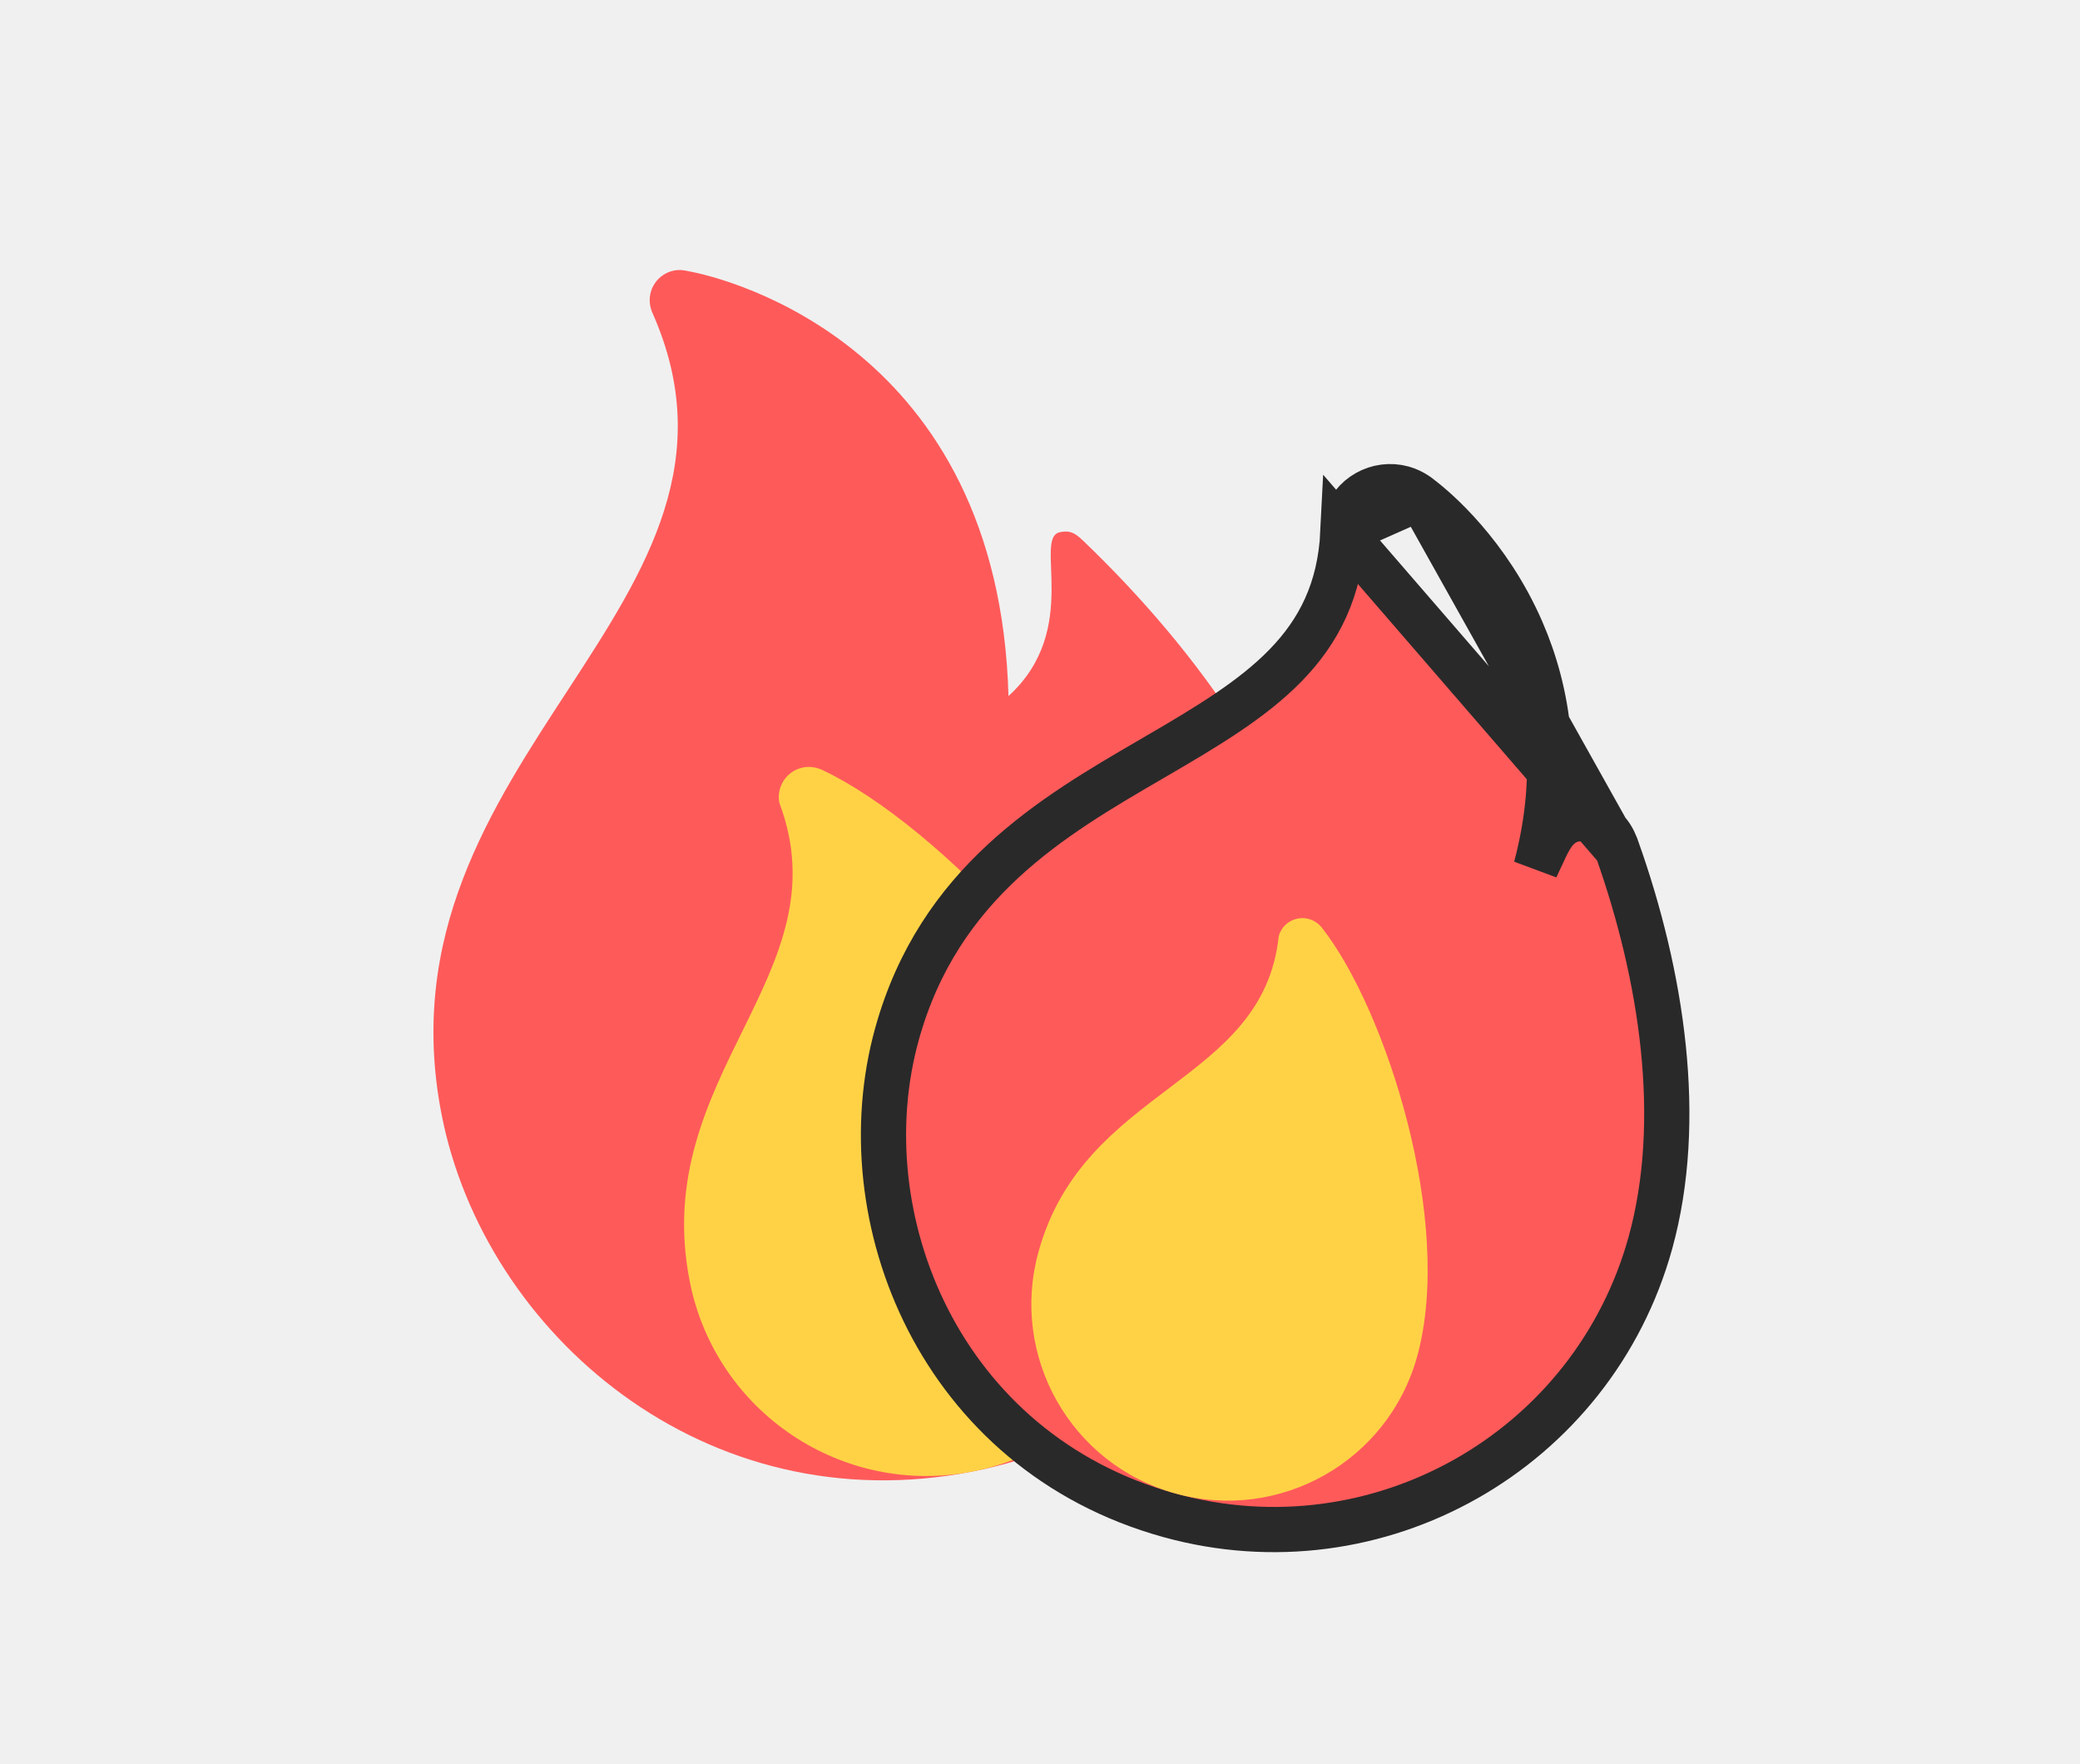
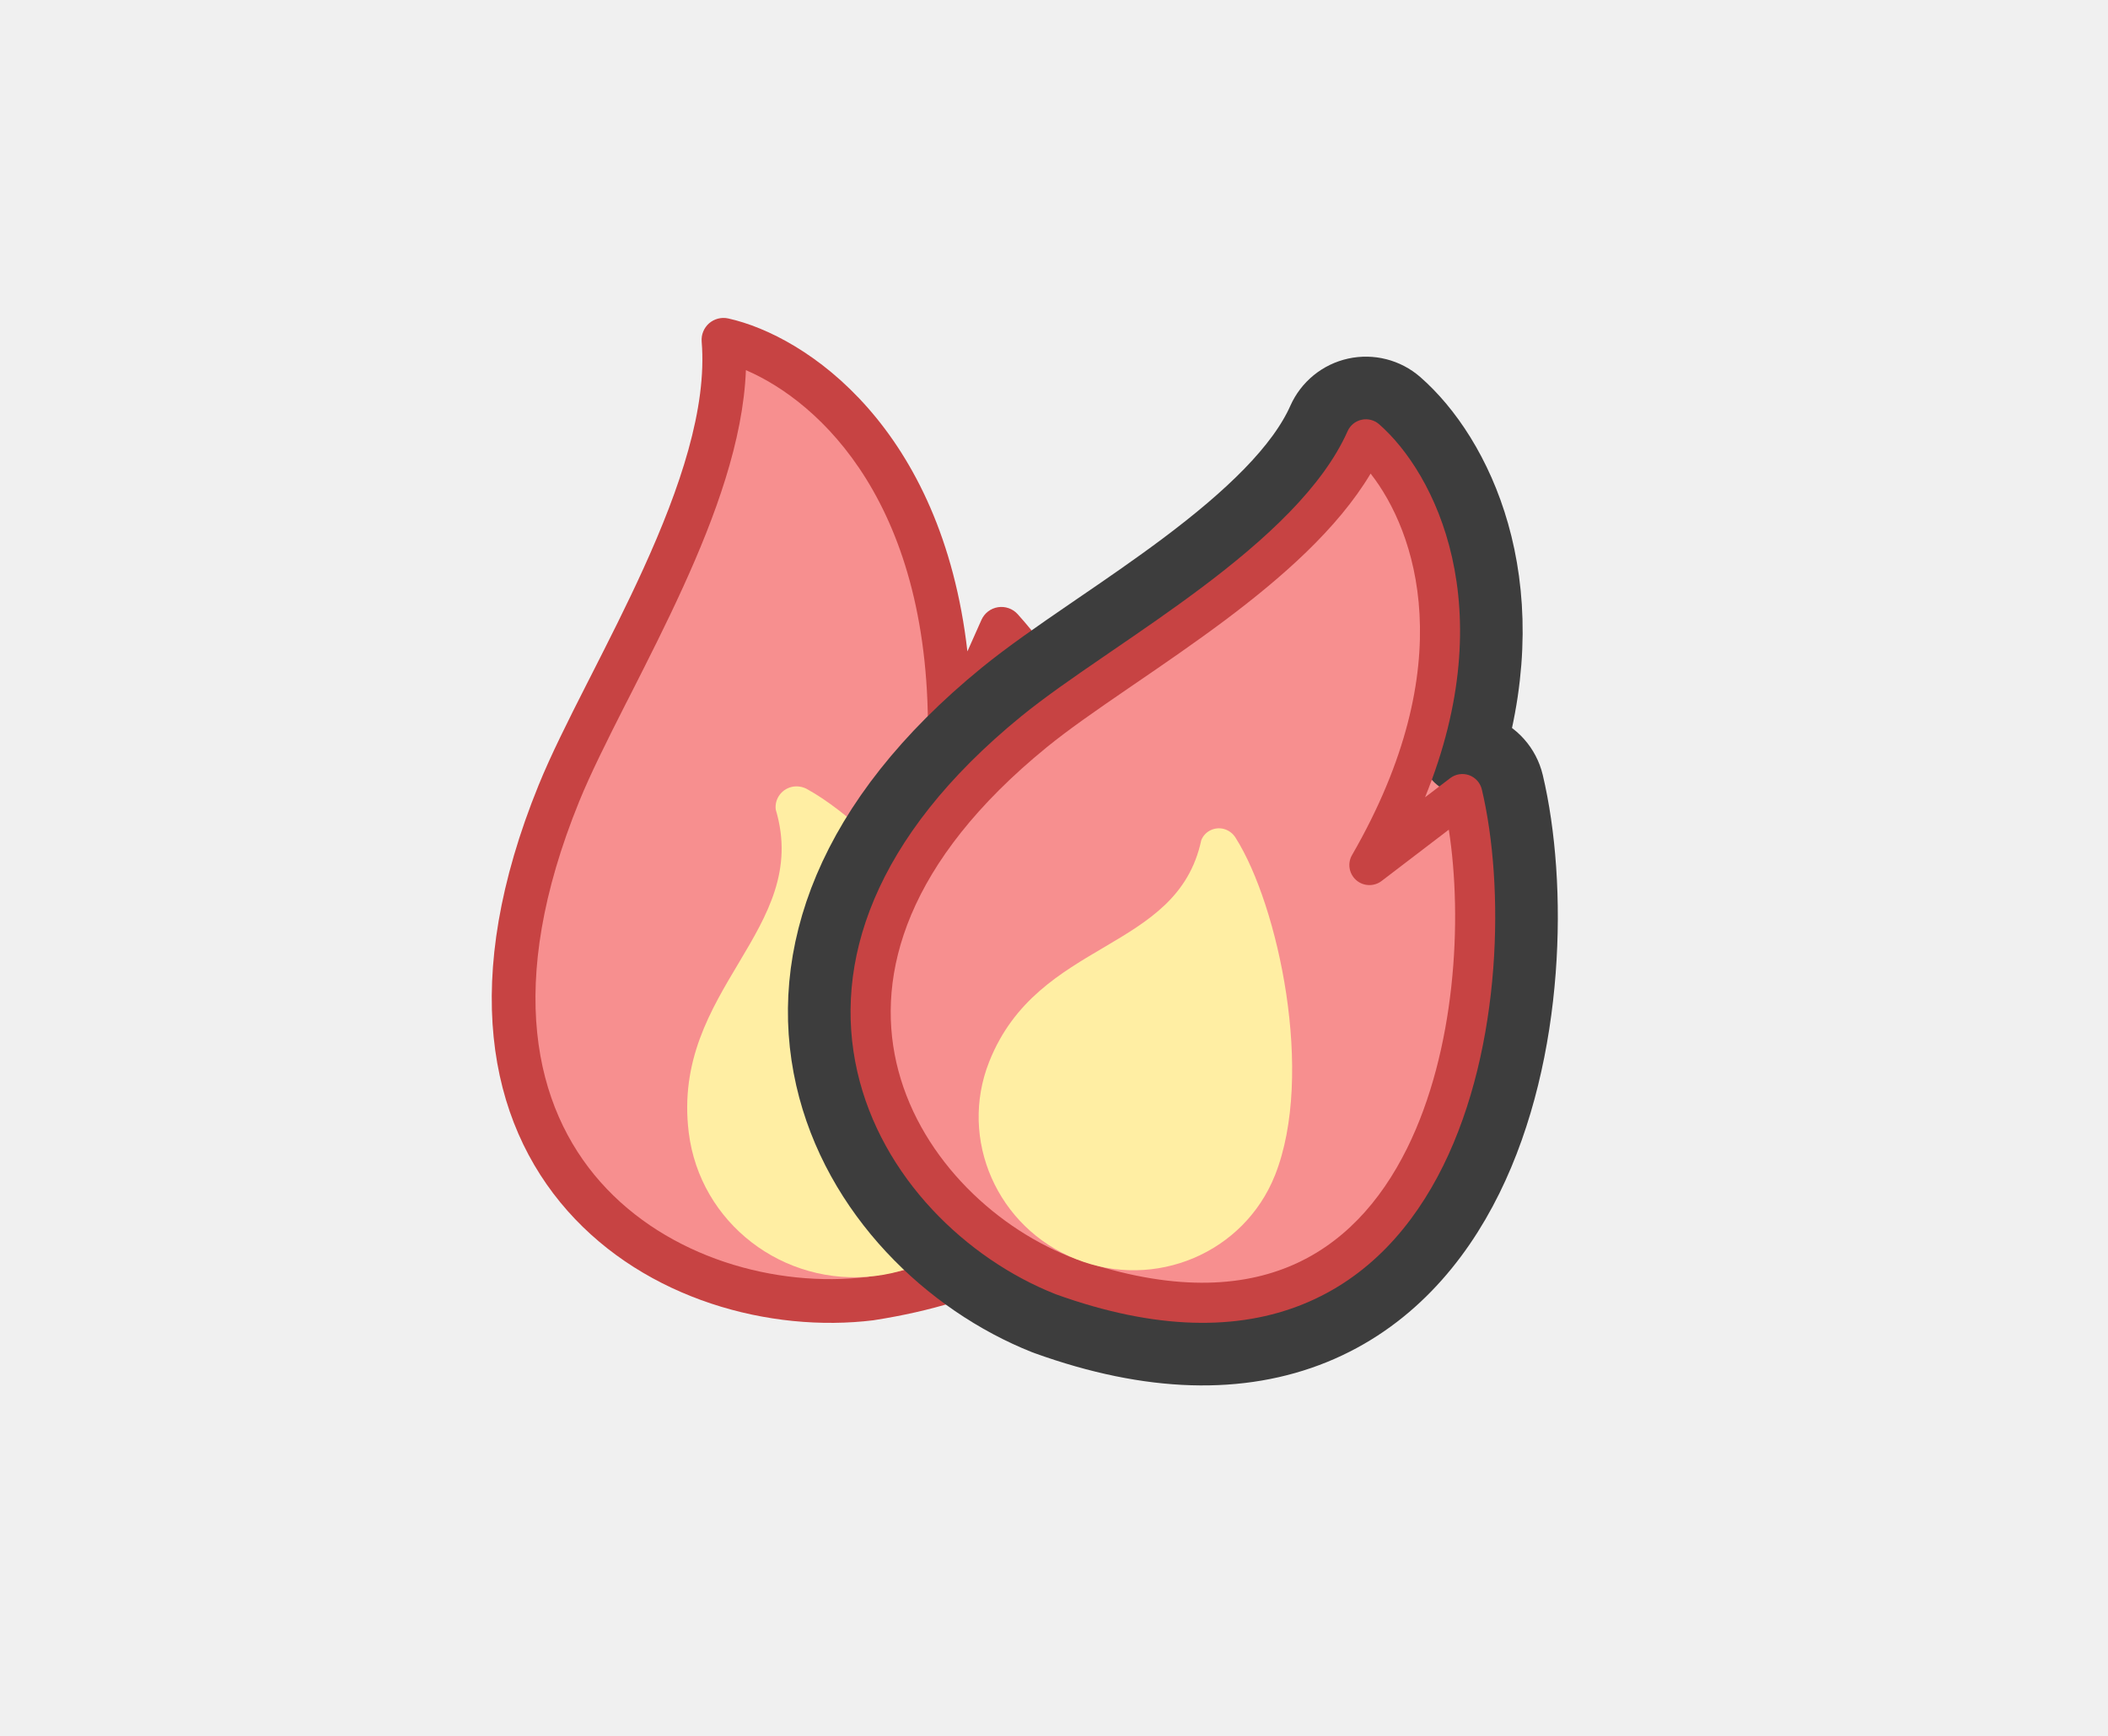
- <svg xmlns="http://www.w3.org/2000/svg" width="46" height="39" viewBox="0 0 46 39" fill="none">
-   <path d="M14.427 6.914C14.409 6.878 14.39 6.815 14.381 6.767C14.309 6.406 14.544 6.055 14.905 5.983C15.059 5.953 15.178 5.989 15.223 5.997C16.085 6.151 22.09 7.653 22.303 15.392C23.927 13.916 22.84 11.887 23.443 11.768C23.67 11.723 23.779 11.789 23.957 11.96C26.546 14.44 28.754 17.572 29.39 20.785C30.463 26.202 26.941 31.464 21.523 32.537C15.566 33.716 10.72 29.461 9.771 24.67C8.193 16.7 17.294 13.368 14.427 6.914Z" fill="#FF5A5A" />
-   <path d="M18.193 17.031C18.193 17.031 18.001 16.924 17.761 16.971C17.4 17.043 17.165 17.393 17.236 17.755C18.667 21.549 14.349 23.763 15.255 28.341C15.827 31.23 18.634 33.109 21.523 32.537C24.412 31.965 26.291 29.158 25.719 26.269C24.98 22.541 20.712 18.215 18.193 17.031Z" fill="#FFD246" />
-   <g clip-path="url(#clip0_962_387)">
-     <path d="M31.414 11.007L31.414 11.007C31.742 11.253 32.91 12.245 33.648 13.94C34.234 15.284 34.537 17.047 33.97 19.183C34.013 19.095 34.052 19.009 34.091 18.923L34.096 18.914C34.143 18.81 34.195 18.695 34.25 18.596C34.301 18.502 34.383 18.366 34.509 18.264C34.664 18.137 34.88 18.065 35.12 18.132C35.276 18.175 35.432 18.251 35.559 18.398C35.67 18.527 35.726 18.675 35.761 18.774L31.414 11.007ZM31.414 11.007C31.423 11.014 31.259 10.865 31.022 10.799C30.467 10.646 29.892 10.971 29.738 11.526C29.723 11.581 29.702 11.675 29.7 11.768M31.414 11.007L29.7 11.768M29.7 11.768C29.574 14.331 27.811 15.418 25.567 16.724C25.53 16.746 25.493 16.767 25.456 16.789C23.283 18.053 20.764 19.518 19.836 22.87C18.711 26.932 20.791 32.105 25.86 33.508C30.462 34.782 35.225 32.085 36.499 27.484C37.249 24.773 36.755 21.573 35.761 18.774C35.761 18.774 35.761 18.774 35.761 18.774L29.7 11.768Z" fill="#FF5A5A" stroke="#292929" />
-     <path d="M29.241 20.524C29.241 20.524 29.14 20.375 28.948 20.322C28.659 20.242 28.36 20.412 28.28 20.7C27.934 23.985 23.981 24.017 22.967 27.681C22.327 29.992 23.682 32.386 25.994 33.026C28.306 33.666 30.7 32.311 31.34 29.999C32.166 27.016 30.641 22.307 29.241 20.524Z" fill="#FFD246" />
-   </g>
-   <defs>
-     <clipPath id="clip0_962_387">
-       <rect width="26.064" height="26.064" fill="white" transform="translate(19.9551 6) rotate(15.4771)" />
-     </clipPath>
-   </defs>
+ <svg xmlns="http://www.w3.org/2000/svg" width="51" height="42" viewBox="0 0 51 42" fill="none">
+   <path d="M13.521 19.197C9.81 28.325 16.34 32.001 21.066 31.419C31.877 29.735 27.589 18.948 24.227 15.214L22.975 18.034C23.128 11.191 19.391 8.642 17.503 8.222C17.794 11.741 14.662 16.391 13.521 19.197Z" fill="#F78F8F" />
+   <path fill-rule="evenodd" clip-rule="evenodd" d="M17.155 7.823C17.282 7.713 17.454 7.669 17.618 7.705C19.524 8.129 22.786 10.359 23.405 15.761L23.744 15C23.817 14.836 23.967 14.72 24.144 14.692C24.321 14.664 24.501 14.727 24.621 14.86C26.364 16.797 28.343 20.54 28.49 24.063C28.564 25.84 28.173 27.602 27.004 29.036C25.833 30.471 23.94 31.507 21.148 31.942C21.142 31.943 21.137 31.944 21.131 31.945C18.628 32.252 15.629 31.441 13.733 29.3C11.805 27.122 11.122 23.692 13.031 18.997C13.326 18.272 13.746 17.435 14.194 16.553C14.23 16.482 14.266 16.411 14.303 16.339C14.722 15.513 15.164 14.644 15.567 13.757C16.454 11.809 17.109 9.877 16.976 8.266C16.962 8.098 17.029 7.934 17.155 7.823ZM18.046 8.956C17.981 10.658 17.303 12.5 16.53 14.196C16.117 15.104 15.665 15.993 15.248 16.816C15.21 16.888 15.174 16.961 15.137 17.032C14.686 17.922 14.287 18.718 14.011 19.396C12.209 23.829 12.935 26.802 14.526 28.598C16.147 30.429 18.771 31.166 20.993 30.895C23.602 30.487 25.224 29.544 26.184 28.367C27.146 27.188 27.5 25.704 27.433 24.107C27.313 21.231 25.831 18.122 24.364 16.209L23.458 18.249C23.356 18.479 23.105 18.606 22.859 18.55C22.613 18.495 22.44 18.274 22.446 18.022C22.576 12.202 19.814 9.714 18.046 8.956Z" fill="#C74343" />
+   <path d="M19.535 19.098C19.535 19.098 19.395 19.008 19.21 19.03C18.932 19.064 18.734 19.314 18.768 19.588C19.637 22.502 16.236 23.927 16.663 27.4C16.932 29.591 18.953 31.146 21.177 30.873C23.401 30.599 24.985 28.601 24.715 26.409C24.368 23.582 21.377 20.119 19.535 19.098Z" fill="#FFEEA3" />
+   <path d="M25.338 31.788C25.348 31.791 25.358 31.795 25.368 31.799C27.888 32.707 30.003 32.73 31.726 32.03C33.446 31.331 34.616 29.975 35.377 28.434C36.873 25.405 36.924 21.396 36.352 18.982C36.274 18.653 36.035 18.385 35.715 18.271C35.612 18.234 35.505 18.215 35.398 18.213C36.606 14.068 35.093 11.092 33.705 9.877C33.466 9.668 33.141 9.585 32.831 9.653C32.521 9.721 32.261 9.933 32.132 10.224C31.589 11.446 30.311 12.645 28.745 13.819C28.039 14.348 27.311 14.847 26.608 15.327C26.548 15.369 26.488 15.41 26.427 15.451C25.683 15.961 24.959 16.461 24.383 16.931C20.675 19.956 19.591 23.2 20.239 26.042C20.866 28.793 23.062 30.884 25.338 31.788Z" fill="#F78F8F" stroke="#3D3D3D" stroke-width="2" stroke-linejoin="round" />
+   <path fill-rule="evenodd" clip-rule="evenodd" d="M32.942 10.156C33.092 10.123 33.25 10.163 33.366 10.265C34.713 11.444 36.356 14.674 34.477 19.291L35.085 18.828C35.215 18.728 35.388 18.701 35.542 18.756C35.697 18.811 35.813 18.941 35.851 19.101C36.402 21.426 36.347 25.308 34.916 28.207C34.194 29.669 33.104 30.915 31.532 31.553C29.959 32.193 27.98 32.193 25.543 31.315C25.538 31.313 25.533 31.311 25.528 31.309C23.379 30.456 21.323 28.484 20.741 25.927C20.148 23.327 21.107 20.268 24.708 17.331C25.265 16.877 25.971 16.388 26.719 15.876C26.779 15.835 26.84 15.793 26.901 15.751C27.601 15.272 28.339 14.767 29.054 14.231C30.625 13.054 32.001 11.787 32.603 10.433C32.665 10.292 32.791 10.189 32.942 10.156ZM33.16 11.459C32.359 12.8 31.003 13.983 29.636 15.008C28.903 15.556 28.149 16.073 27.451 16.55C27.389 16.593 27.328 16.635 27.267 16.676C26.512 17.193 25.841 17.659 25.322 18.082C21.921 20.856 21.198 23.567 21.687 25.712C22.185 27.898 23.973 29.645 25.879 30.405C28.157 31.224 29.877 31.179 31.167 30.654C32.459 30.129 33.397 29.091 34.046 27.777C35.214 25.411 35.39 22.258 35.052 20.074L33.426 21.316C33.242 21.456 32.984 21.447 32.811 21.295C32.637 21.142 32.595 20.888 32.711 20.688C35.377 16.063 34.249 12.847 33.16 11.459Z" fill="#C74343" />
+   <path d="M29.895 20.273C29.895 20.273 29.823 20.138 29.664 20.075C29.426 19.98 29.156 20.094 29.063 20.329C28.48 23.056 25.117 22.706 23.933 25.687C23.186 27.569 24.128 29.709 26.037 30.467C27.946 31.226 30.099 30.315 30.847 28.434C31.811 26.006 30.928 21.904 29.895 20.273Z" fill="#FFEEA3" />
</svg>
